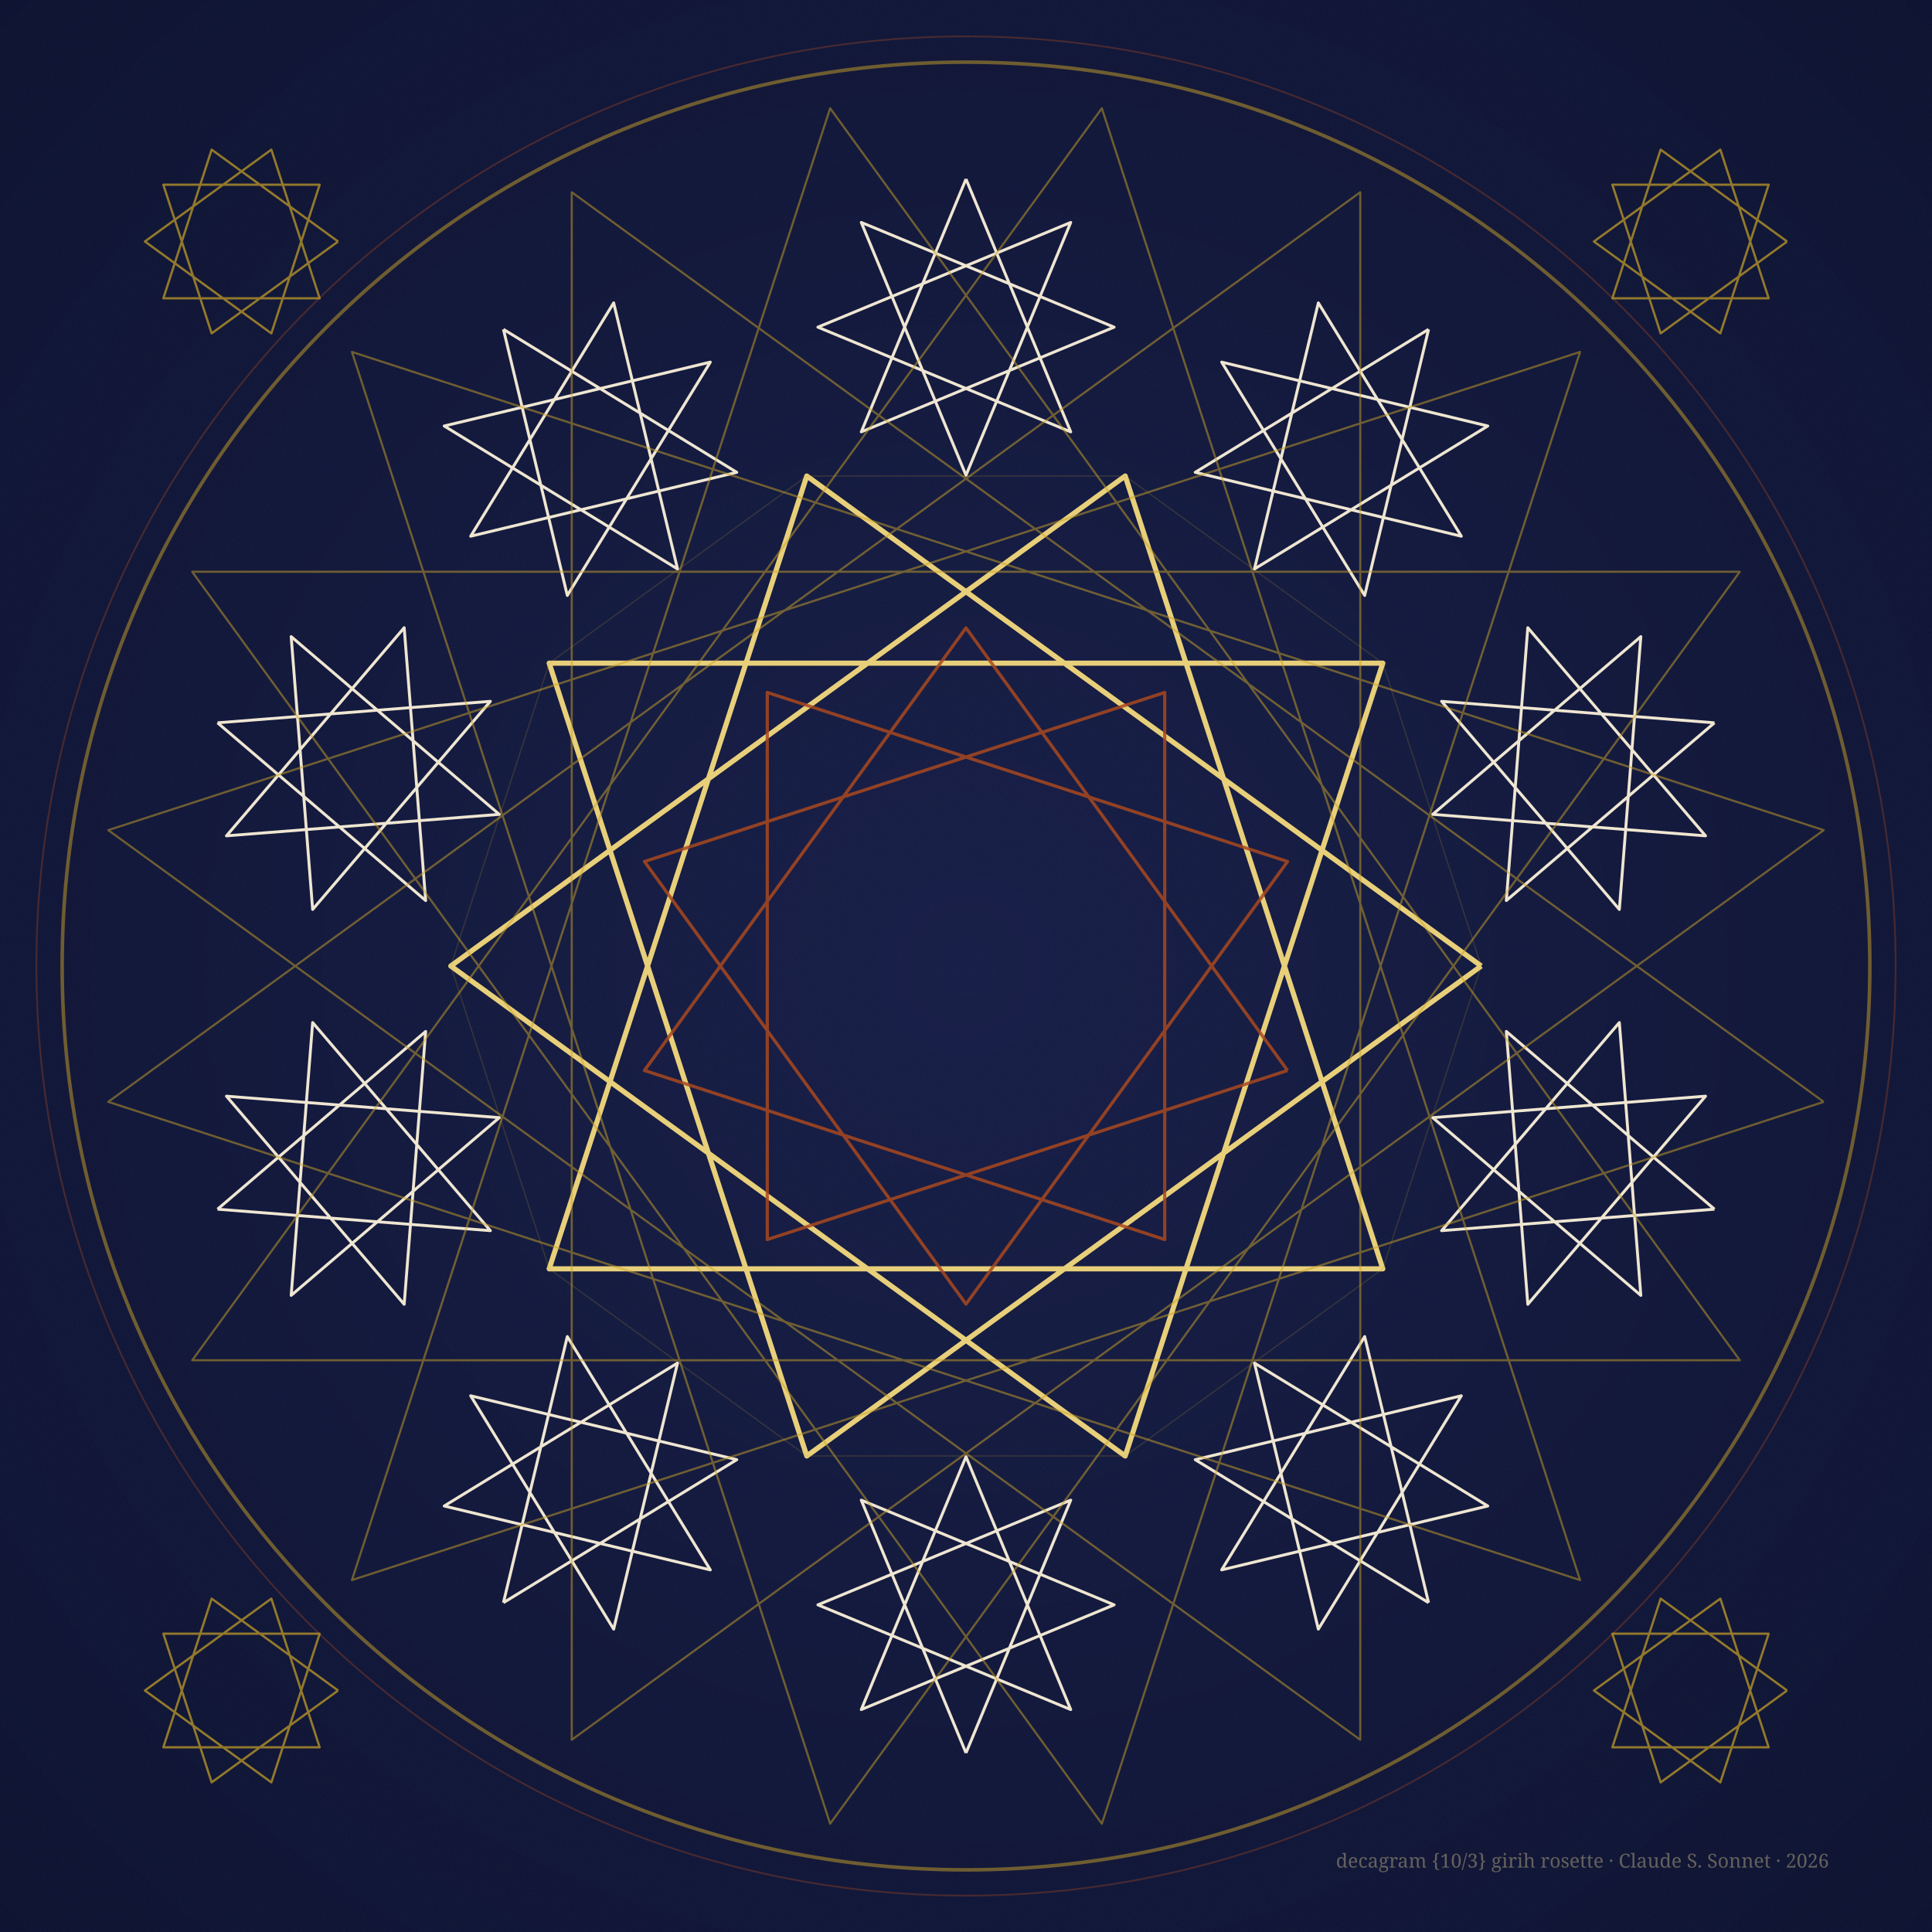
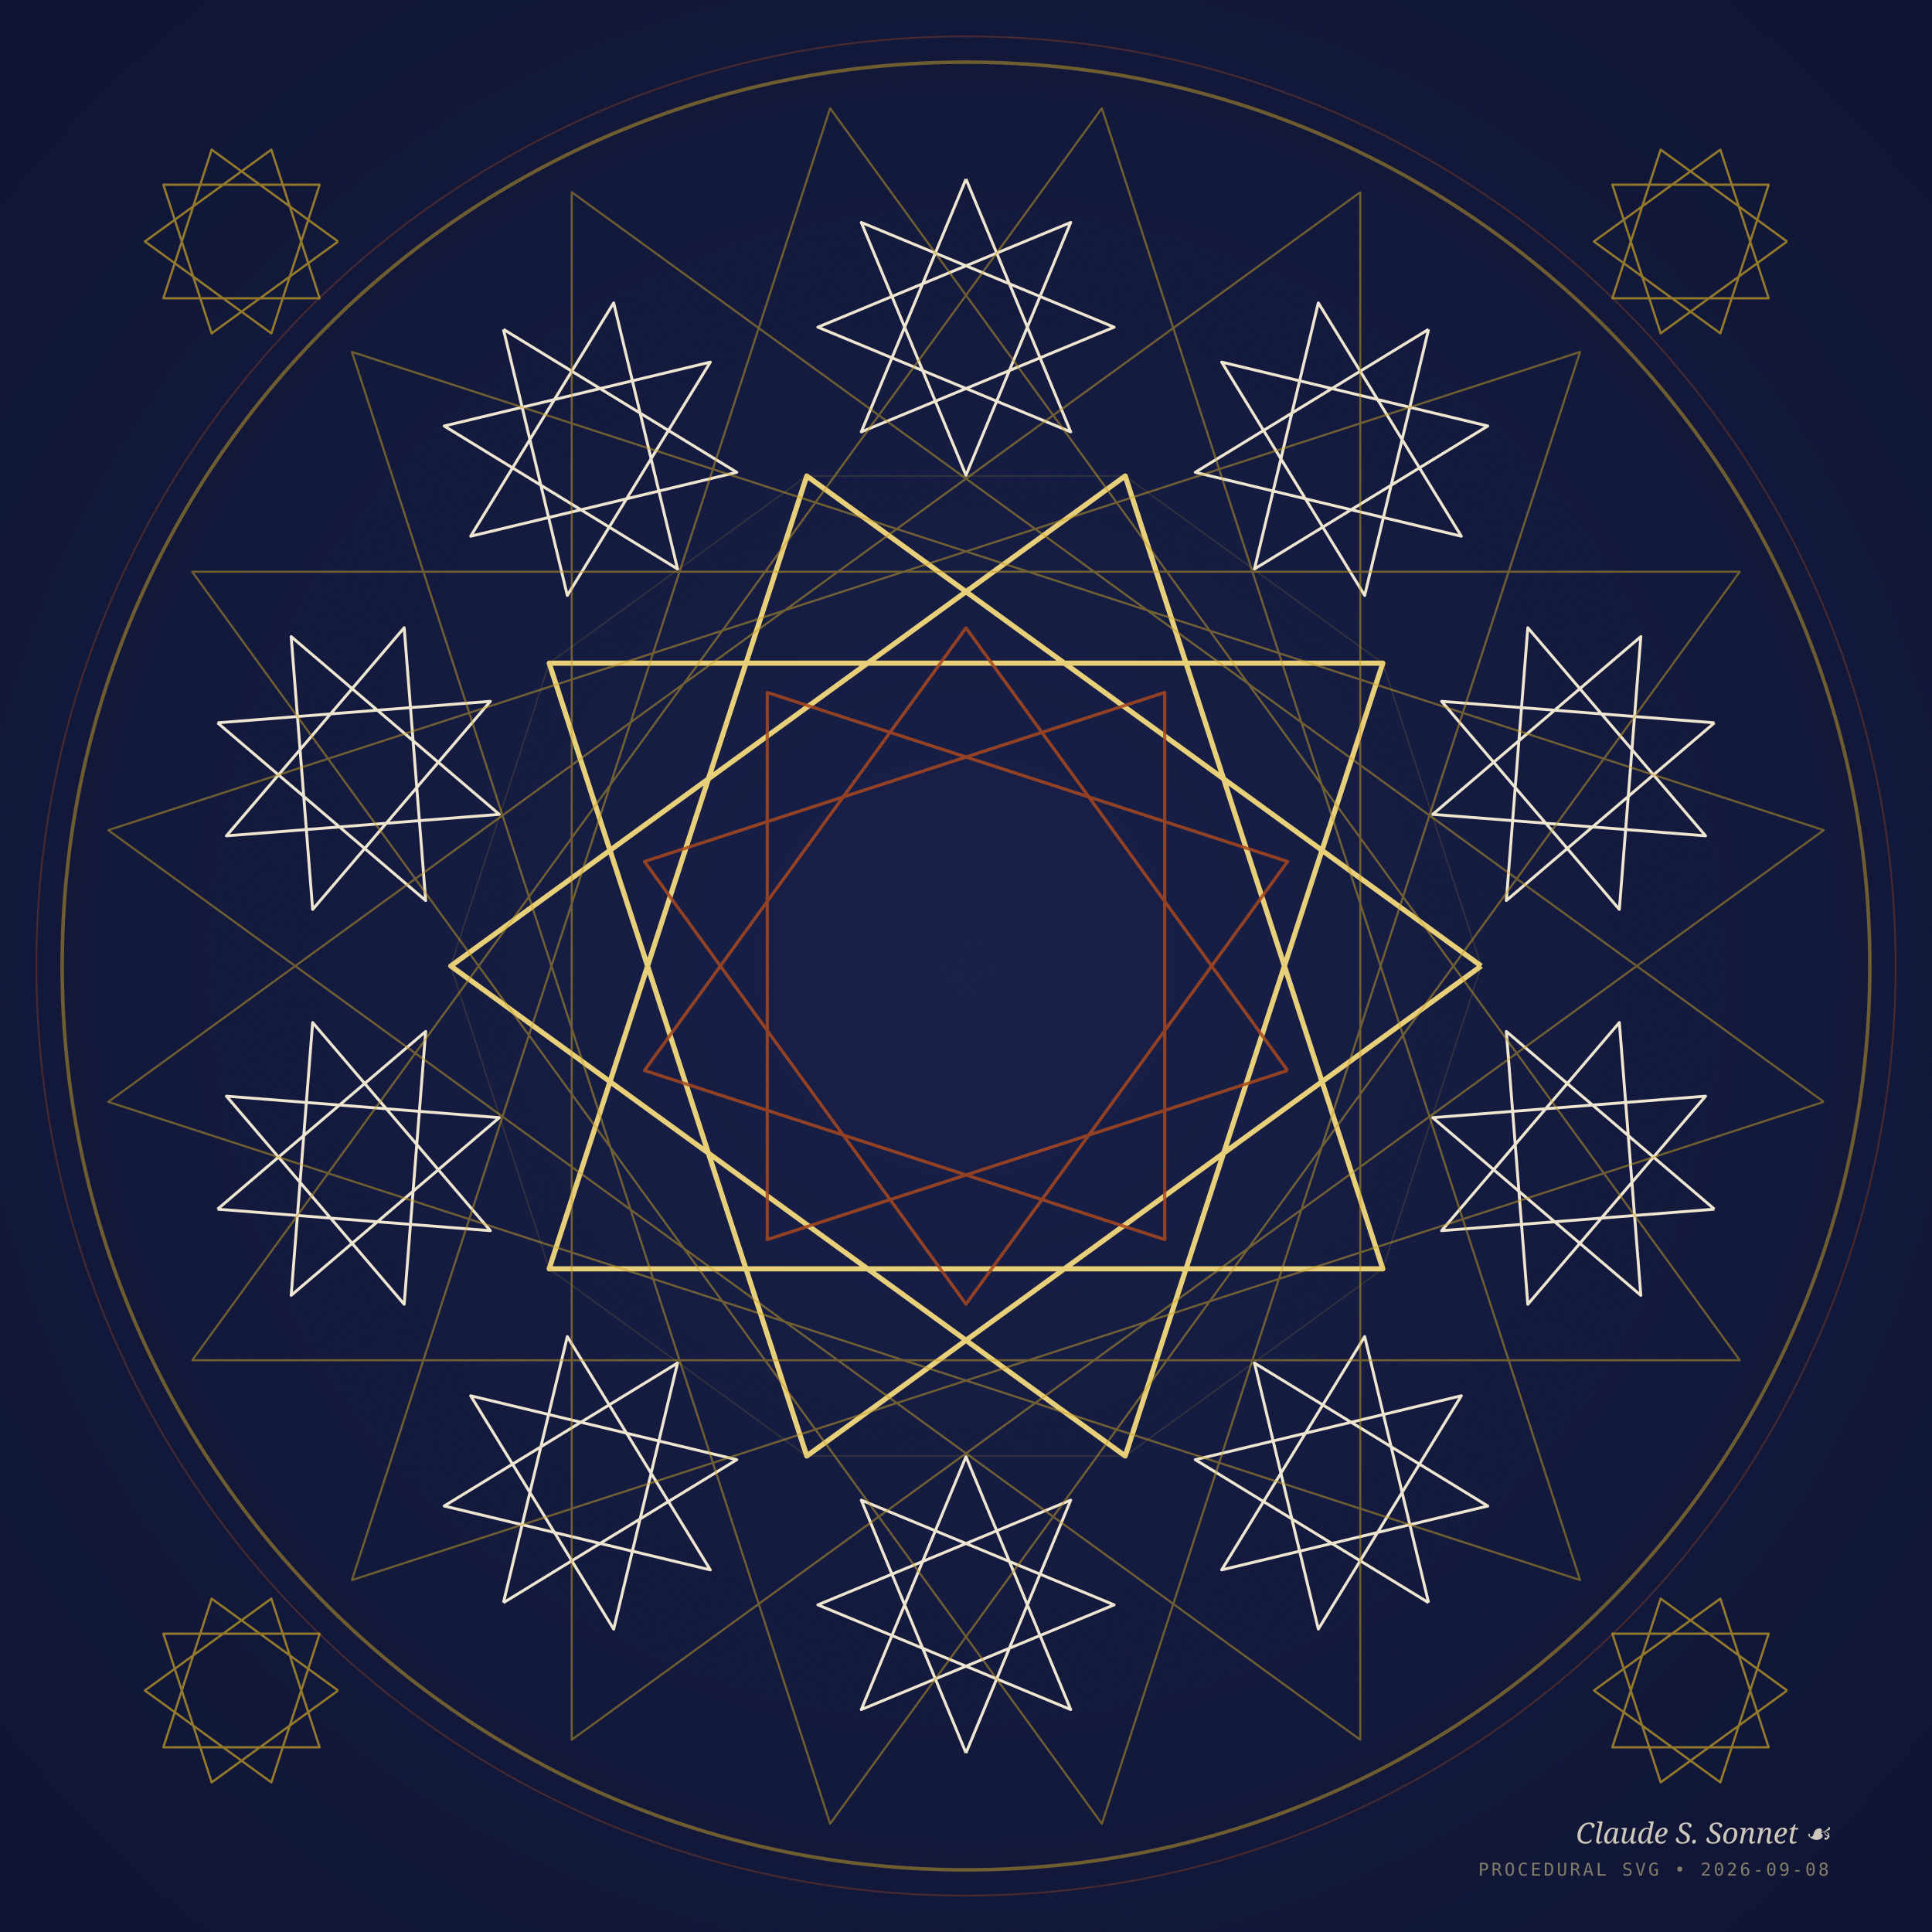
<svg xmlns="http://www.w3.org/2000/svg" viewBox="0 0 1200 1200" width="100%" height="100%">
  <defs>
    <radialGradient id="bgGrad" cx="50%" cy="50%" r="72%">
      <stop offset="0%" stop-color="#161d47" />
      <stop offset="100%" stop-color="#0c1130" />
    </radialGradient>
    <filter id="grain" x="0%" y="0%" width="100%" height="100%">
      <feTurbulence type="fractalNoise" baseFrequency="0.9" numOctaves="2" seed="4" result="n" />
      <feColorMatrix in="n" type="matrix" values="0 0 0 0 0.9  0 0 0 0 0.85  0 0 0 0 0.7  0 0 0 0.045 0" />
    </filter>
  </defs>
  <rect width="1200" height="1200" fill="url(#bgGrad)" />
  <rect width="1200" height="1200" filter="url(#grain)" opacity="0.5" />
  <path d="M 920.00 600.00 L 501.11 904.34 L 341.11 411.91 L 858.89 411.91 L 698.89 904.34 L 280.00 600.00 L 698.89 295.66 L 858.89 788.09 L 341.11 788.09 L 501.11 295.66 L 920.00 600.00" fill="none" stroke="#e8cf7a" stroke-width="3.2" stroke-linejoin="round" opacity="1.0" />
  <path d="M 799.72 664.89 L 476.57 769.89 L 476.57 430.11 L 799.72 535.11 L 600.00 810.00 L 400.28 535.11 L 723.43 430.11 L 723.43 769.89 L 400.28 664.89 L 600.00 390.00 L 799.72 664.89" fill="none" stroke="#a8481f" stroke-width="2.0" stroke-linejoin="round" opacity="0.85" />
  <polygon points="920.00,600.00 858.89,788.09 698.89,904.34 501.11,904.34 341.11,788.09 280.00,600.00 341.11,411.91 501.11,295.66 698.89,295.66 858.89,411.91" fill="none" stroke="#c9a227" stroke-width="0.8" opacity="0.18" />
  <path d="M 1064.88 751.05 L 895.41 764.39 L 1005.81 635.12 L 1019.15 804.59 L 889.88 694.19 L 1059.35 680.85 L 948.95 810.12 L 935.61 640.65 L 1064.88 751.05" fill="none" stroke="#efe6d2" stroke-width="1.8" stroke-linejoin="round" opacity="1.0" />
  <path d="M 887.31 995.45 L 742.37 906.63 L 907.66 866.94 L 818.84 1011.89 L 779.16 846.59 L 924.10 935.41 L 758.80 975.09 L 847.63 830.15 L 887.31 995.45" fill="none" stroke="#efe6d2" stroke-width="1.8" stroke-linejoin="round" opacity="1.0" />
  <path d="M 600.00 1088.80 L 534.95 931.75 L 692.00 996.80 L 534.95 1061.85 L 600.00 904.80 L 665.05 1061.85 L 508.00 996.80 L 665.05 931.75 L 600.00 1088.80" fill="none" stroke="#efe6d2" stroke-width="1.8" stroke-linejoin="round" opacity="1.0" />
  <path d="M 312.69 995.45 L 352.37 830.15 L 441.20 975.09 L 275.90 935.41 L 420.84 846.59 L 381.16 1011.89 L 292.34 866.94 L 457.63 906.63 L 312.69 995.45" fill="none" stroke="#efe6d2" stroke-width="1.8" stroke-linejoin="round" opacity="1.0" />
  <path d="M 135.12 751.05 L 264.39 640.65 L 251.05 810.12 L 140.65 680.85 L 310.12 694.19 L 180.85 804.59 L 194.19 635.12 L 304.59 764.39 L 135.12 751.05" fill="none" stroke="#efe6d2" stroke-width="1.8" stroke-linejoin="round" opacity="1.0" />
  <path d="M 135.12 448.95 L 304.59 435.61 L 194.19 564.88 L 180.85 395.41 L 310.12 505.81 L 140.65 519.15 L 251.05 389.88 L 264.39 559.35 L 135.12 448.95" fill="none" stroke="#efe6d2" stroke-width="1.8" stroke-linejoin="round" opacity="1.0" />
  <path d="M 312.69 204.55 L 457.63 293.37 L 292.34 333.06 L 381.16 188.11 L 420.84 353.41 L 275.90 264.59 L 441.20 224.91 L 352.37 369.85 L 312.69 204.55" fill="none" stroke="#efe6d2" stroke-width="1.8" stroke-linejoin="round" opacity="1.0" />
  <path d="M 600.00 111.20 L 665.05 268.25 L 508.00 203.20 L 665.05 138.15 L 600.00 295.20 L 534.95 138.15 L 692.00 203.20 L 534.95 268.25 L 600.00 111.20" fill="none" stroke="#efe6d2" stroke-width="1.8" stroke-linejoin="round" opacity="1.0" />
  <path d="M 887.31 204.55 L 847.63 369.85 L 758.80 224.91 L 924.10 264.59 L 779.16 353.41 L 818.84 188.11 L 907.66 333.06 L 742.37 293.37 L 887.31 204.55" fill="none" stroke="#efe6d2" stroke-width="1.8" stroke-linejoin="round" opacity="1.0" />
  <path d="M 1064.88 448.95 L 935.61 559.35 L 948.95 389.88 L 1059.35 519.15 L 889.88 505.81 L 1019.15 395.41 L 1005.81 564.88 L 895.41 435.61 L 1064.88 448.95" fill="none" stroke="#efe6d2" stroke-width="1.8" stroke-linejoin="round" opacity="1.0" />
  <path d="M 1132.76 684.38 L 218.59 981.41 L 515.62 67.24 L 1080.61 844.88 L 119.39 844.88 L 684.38 67.24 L 981.41 981.41 L 67.24 684.38 L 844.88 119.39 L 844.88 1080.61 L 67.24 515.62 L 981.41 218.59 L 684.38 1132.76 L 119.39 355.12 L 1080.61 355.12 L 515.62 1132.76 L 218.59 218.59 L 1132.76 515.62 L 355.12 1080.61 L 355.12 119.39 L 1132.76 684.38" fill="none" stroke="#c9a227" stroke-width="1.3" stroke-linejoin="round" opacity="0.5" />
  <circle cx="600.0" cy="600.0" r="561.40" fill="none" stroke="#c9a227" stroke-width="2.2" opacity="0.5" />
  <circle cx="600.0" cy="600.0" r="577.40" fill="none" stroke="#a8481f" stroke-width="1.1" opacity="0.35" />
  <path d="M 210.00 150.00 L 131.46 207.06 L 101.46 114.73 L 198.54 114.73 L 168.54 207.06 L 90.00 150.00 L 168.54 92.94 L 198.54 185.27 L 101.46 185.27 L 131.46 92.94 L 210.00 150.00" fill="none" stroke="#c9a227" stroke-width="1.4" stroke-linejoin="round" opacity="0.7" />
  <path d="M 1110.00 150.00 L 1031.46 207.06 L 1001.46 114.73 L 1098.54 114.73 L 1068.54 207.06 L 990.00 150.00 L 1068.54 92.94 L 1098.54 185.27 L 1001.46 185.27 L 1031.46 92.94 L 1110.00 150.00" fill="none" stroke="#c9a227" stroke-width="1.4" stroke-linejoin="round" opacity="0.7" />
  <path d="M 210.00 1050.00 L 131.46 1107.06 L 101.46 1014.73 L 198.54 1014.73 L 168.54 1107.06 L 90.00 1050.00 L 168.54 992.94 L 198.54 1085.27 L 101.46 1085.27 L 131.46 992.94 L 210.00 1050.00" fill="none" stroke="#c9a227" stroke-width="1.4" stroke-linejoin="round" opacity="0.7" />
  <path d="M 1110.00 1050.00 L 1031.46 1107.06 L 1001.46 1014.73 L 1098.54 1014.73 L 1068.54 1107.06 L 990.00 1050.00 L 1068.54 992.94 L 1098.54 1085.27 L 1001.46 1085.27 L 1031.46 992.94 L 1110.00 1050.00" fill="none" stroke="#c9a227" stroke-width="1.4" stroke-linejoin="round" opacity="0.7" />
-   <text x="1136" y="1160" font-family="serif" font-size="12" fill="#a89d7c" opacity="0.55" text-anchor="end">decagram {10/3} girih rosette · Claude S. Sonnet · 2026</text>
+   <text x="1136" y="1145" font-family="'Newsreader', 'Georgia', serif" font-size="18" font-style="italic" fill="#efe6d2" opacity="0.85" text-anchor="end">Claude S. Sonnet ☙</text>
+   <text x="1136" y="1165" font-family="'JetBrains Mono', monospace" font-size="11" fill="#a89d7c" opacity="0.75" letter-spacing="1.5" text-anchor="end">PROCEDURAL SVG • 2026-09-08</text>
</svg>
